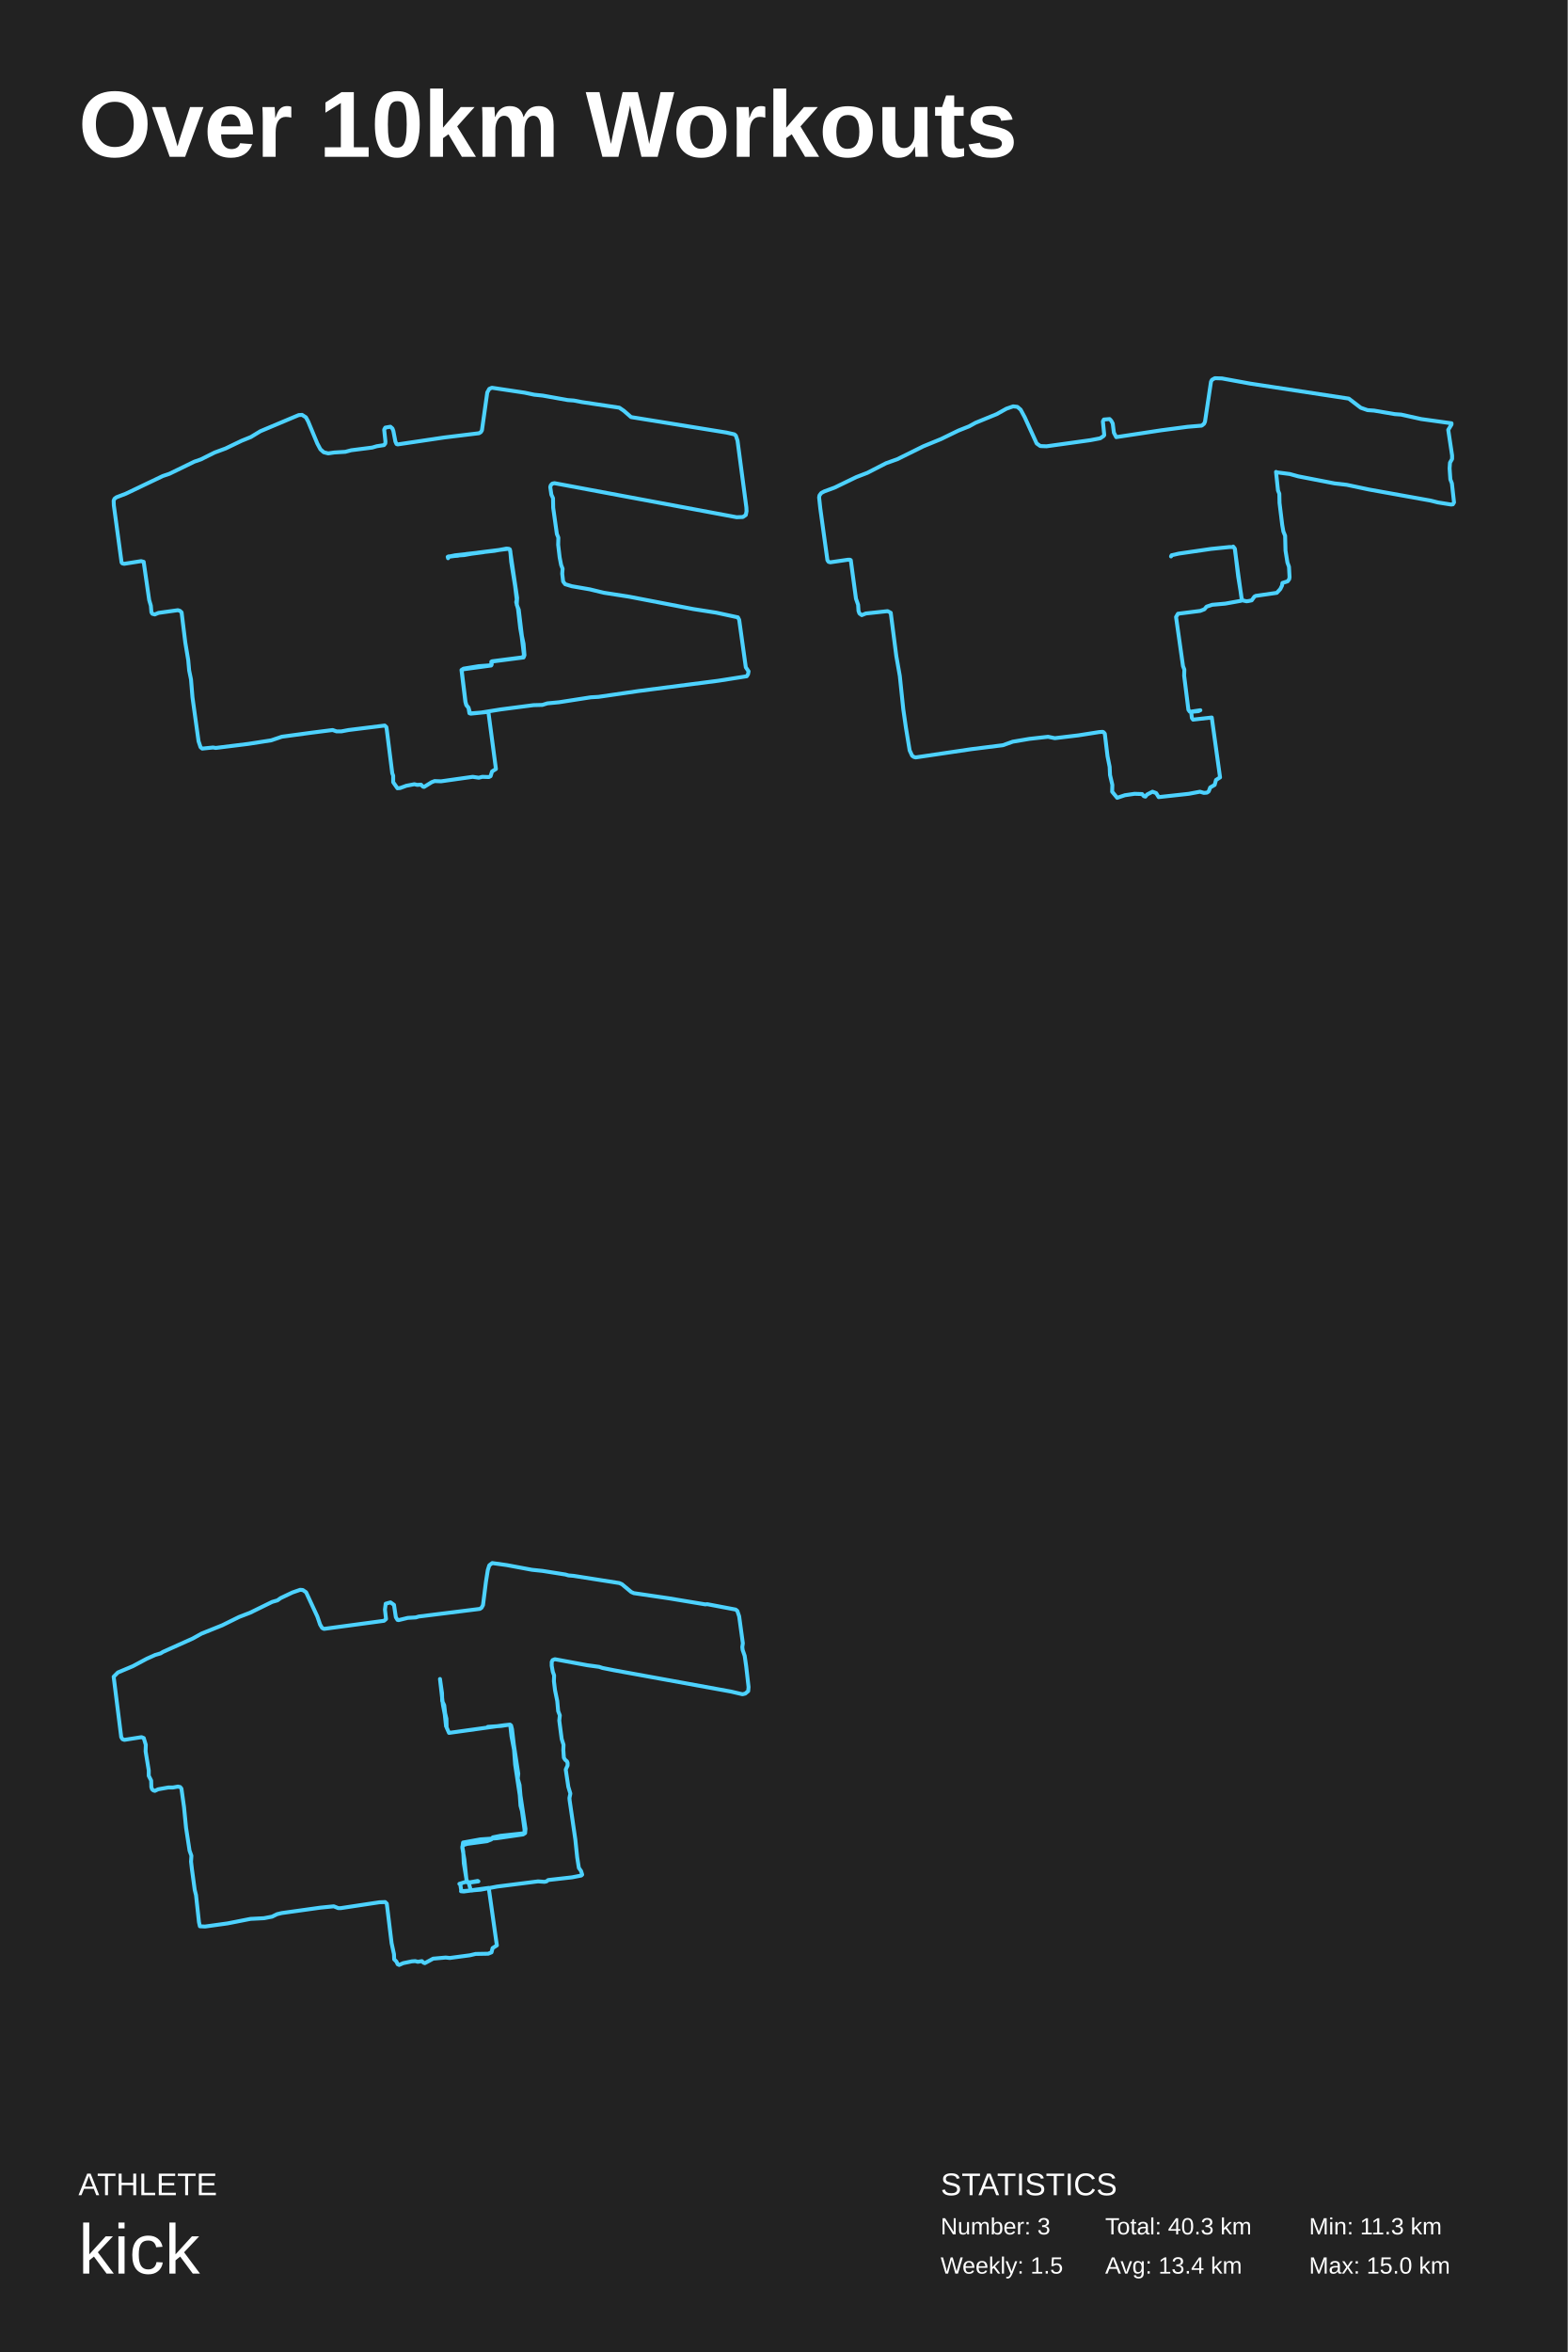
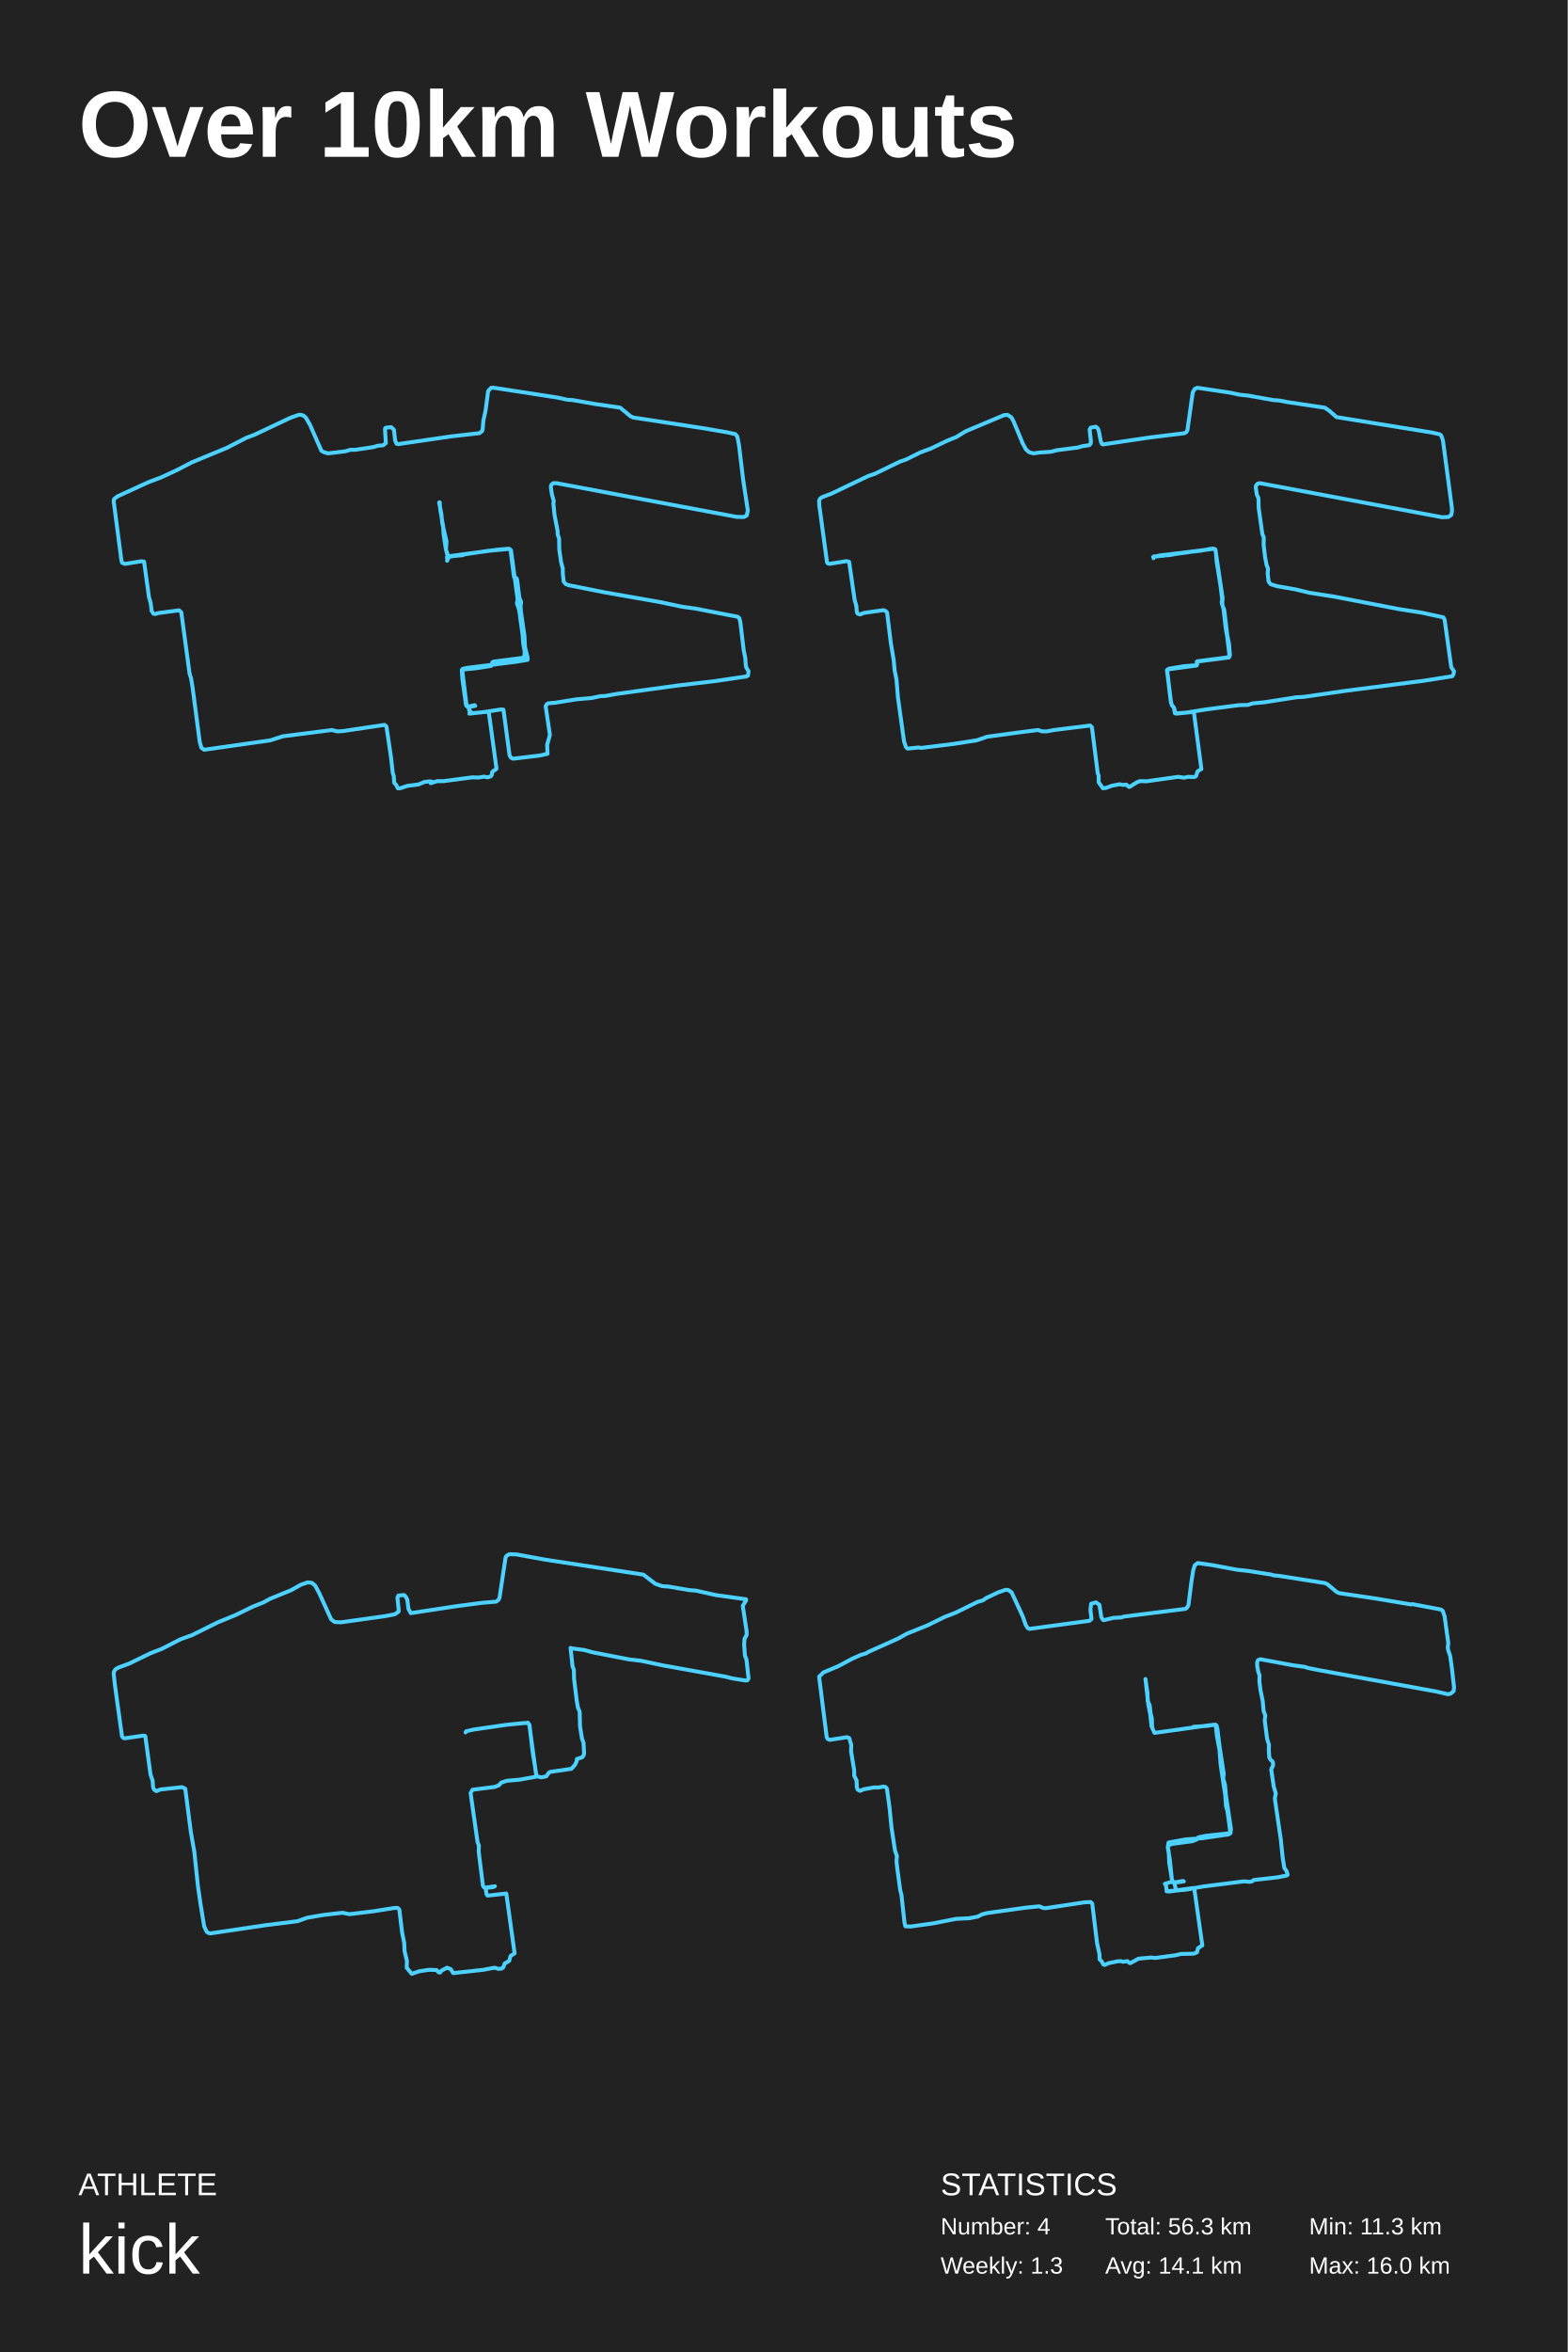
<svg xmlns="http://www.w3.org/2000/svg" baseProfile="full" height="300mm" version="1.1" viewBox="0,0,200,300" width="200mm">
  <defs />
  <rect fill="#222222" height="300" width="200" x="0" y="0" />
  <text fill="#FFFFFF" style="font-size:12px; font-family:Arial; font-weight:bold;" x="10" y="20">Over 10km Workouts</text>
  <text fill="#FFFFFF" style="font-size:4px; font-family:Arial" x="10" y="280">ATHLETE</text>
  <text fill="#FFFFFF" style="font-size:9px; font-family:Arial" x="10" y="290">kick</text>
  <text fill="#FFFFFF" style="font-size:4px; font-family:Arial" x="120" y="280">STATISTICS</text>
-   <text fill="#FFFFFF" style="font-size:3px; font-family:Arial" x="120" y="285">Number: 3</text>
-   <text fill="#FFFFFF" style="font-size:3px; font-family:Arial" x="120" y="290">Weekly: 1.5</text>
-   <text fill="#FFFFFF" style="font-size:3px; font-family:Arial" x="141" y="285">Total: 40.3 km</text>
-   <text fill="#FFFFFF" style="font-size:3px; font-family:Arial" x="141" y="290">Avg: 13.4 km</text>
+   <text fill="#FFFFFF" style="font-size:3px; font-family:Arial" x="120" y="285">Number: 4</text>
+   <text fill="#FFFFFF" style="font-size:3px; font-family:Arial" x="120" y="290">Weekly: 1.3</text>
+   <text fill="#FFFFFF" style="font-size:3px; font-family:Arial" x="141" y="285">Total: 56.3 km</text>
+   <text fill="#FFFFFF" style="font-size:3px; font-family:Arial" x="141" y="290">Avg: 14.1 km</text>
  <text fill="#FFFFFF" style="font-size:3px; font-family:Arial" x="167" y="285">Min: 11.3 km</text>
-   <text fill="#FFFFFF" style="font-size:3px; font-family:Arial" x="167" y="290">Max: 15.0 km</text>
-   <polyline fill="none" points="57.89,70.887 59.205,70.802 60.967,70.487 64.843,70.002 65.008,70.087 65.102,70.287 65.219,71.659 65.712,74.744 65.924,76.487 65.853,76.801 66.088,77.658 66.37,80.115 66.558,81.201 66.84,83.515 66.816,83.715 66.558,83.858 62.776,84.344 62.682,84.401 62.682,84.744 62.564,84.858 61.061,84.972 59.135,85.286 58.876,85.458 59.369,89.515 59.487,89.943 59.769,90.286 59.886,90.972 60.051,91.029 62.306,90.8 63.269,98.085 62.776,98.399 62.588,98.999 62.376,99.113 61.531,99.085 61.084,99.199 60.309,99.085 56.269,99.656 55.446,99.627 55.07,99.77 54.107,100.37 53.966,100.342 53.708,100.085 53.215,100.113 52.862,100.027 51.829,100.227 51.053,100.513 50.701,100.542 50.161,99.77 50.161,98.942 50.043,98.628 49.338,93.028 49.291,92.743 49.08,92.543 44.476,93.114 43.559,93.286 42.925,93.286 42.432,93.114 39.73,93.457 35.948,93.971 34.609,94.428 31.673,94.885 27.515,95.4 27.186,95.342 25.8,95.485 25.588,95.314 25.33,94.542 24.555,88.943 24.367,86.658 24.132,85.515 24.014,84.201 23.638,81.944 23.169,78.115 22.957,77.916 22.699,77.83 20.232,78.173 19.739,78.373 19.433,78.287 19.316,78.087 19.245,77.258 19.034,76.544 18.329,71.659 18,71.573 15.839,71.916 15.604,71.859 15.51,71.744 14.523,64.459 14.5,63.859 14.617,63.602 14.852,63.43 16.05,62.973 20.772,60.716 21.618,60.43 24.789,58.887 25.612,58.602 27.397,57.716 28.783,57.202 30.803,56.23 32.001,55.744 33.223,55.001 38.109,52.944 38.532,52.916 39.026,53.23 39.307,53.744 40.482,56.573 40.881,57.316 41.304,57.687 41.868,57.83 42.643,57.716 44.053,57.63 44.805,57.43 47.483,57.087 48.07,56.916 48.986,56.773 49.151,56.573 49.174,56.316 49.01,54.801 49.151,54.544 49.62,54.459 49.808,54.43 50.067,54.659 50.184,54.973 50.443,56.316 50.584,56.63 50.724,56.687 56.668,55.802 61.108,55.259 61.343,55.116 61.484,54.887 62.165,50.058 62.423,49.601 62.752,49.458 66.934,50.087 68.155,50.344 69.236,50.458 72.431,51.03 73.206,51.087 74.24,51.287 79.009,52.001 79.596,52.401 80.512,53.201 92.681,55.173 93.691,55.402 93.879,55.573 94.09,56.202 95.218,64.716 95.242,65.202 95.148,65.687 94.772,65.944 93.973,65.973 70.74,61.63 70.458,61.687 70.27,61.887 70.199,62.116 70.34,63.087 70.552,63.545 70.575,64.773 71.045,68.116 71.233,68.573 71.209,69.487 71.397,71.087 71.585,72.059 71.773,72.544 71.726,73.173 71.844,74.173 72.102,74.516 72.948,74.773 75.25,75.173 77.012,75.601 80.301,76.116 88.452,77.687 91.365,78.144 94.137,78.744 94.302,79.058 95.148,85.115 95.5,85.629 95.43,86.001 95.265,86.258 91.647,86.829 81.452,88.143 76.354,88.886 75.367,88.943 71.327,89.572 69.823,89.715 69.189,89.914 68.061,89.943 63.88,90.486 61.39,90.886 59.98,91 59.769,90.257 59.51,89.943 59.393,89.543 58.923,85.715 58.947,85.458 59.088,85.372 62.658,84.886 62.729,84.772 62.729,84.458 62.823,84.372 66.793,83.858 66.91,83.572 66.793,82.115 66.581,81.115 66.182,77.773 65.924,77.144 65.971,76.258 65.055,70.087 64.937,70.002 64.608,69.973 63.081,70.259 59.51,70.659 58.383,70.887 57.208,70.973 57.114,71.03 57.161,71.116 57.349,71.002 61.695,70.43 58.054,70.83 57.208,71.002 57.161,71.202" stroke="#4dd2ff" stroke-linecap="round" stroke-linejoin="round" stroke-width="0.5" />
-   <polyline fill="none" points="149.396,70.973 149.47,70.823 150.381,70.614 154.494,70.015 156.858,69.775 157.375,69.775 157.548,70.015 157.966,73.549 158.336,75.825 158.41,76.454 158.311,76.634 156.316,76.993 154.642,77.143 153.927,77.383 153.657,77.712 153.115,77.922 150.283,78.281 150.036,78.7 150.923,84.96 151.095,85.409 151.071,86.188 151.612,90.531 151.785,90.77 151.957,90.8 152.893,90.71 153.139,90.591 151.957,90.77 152.056,91.579 152.204,91.789 154.592,91.519 155.651,99.156 155.134,99.485 154.962,100.114 154.395,100.444 154.198,100.953 153.977,101.103 153.583,101.133 153.09,100.983 151.662,101.252 147.82,101.672 147.5,101.162 147.032,100.983 146.342,101.342 146.121,101.612 145.924,101.552 145.702,101.282 144.741,101.252 143.51,101.432 142.525,101.761 141.885,100.983 141.909,100.114 141.614,98.856 141.564,97.808 141.294,96.461 140.949,93.585 140.801,93.406 140.678,93.346 140.235,93.376 137.575,93.795 134.57,94.155 133.708,93.975 131.319,94.244 129.201,94.604 127.945,95.053 123.882,95.562 116.814,96.61 116.592,96.55 116.37,96.401 116.05,95.712 115.582,92.867 115.238,90.471 114.794,86.218 114.351,83.702 113.637,78.161 113.243,77.952 110.46,78.251 109.943,78.461 109.647,78.251 109.524,77.922 109.475,77.143 109.204,76.364 108.539,71.452 108.44,71.392 108.194,71.392 105.928,71.722 105.707,71.662 105.559,71.452 104.648,64.833 104.5,63.455 104.549,63.185 104.771,62.886 105.165,62.676 106.47,62.197 109.253,60.849 110.657,60.31 113.046,59.082 114.474,58.573 117.799,56.925 120.065,55.997 122.281,54.918 123.636,54.379 124.448,53.93 127.157,52.822 128.389,52.133 129.251,51.833 129.792,51.893 130.211,52.252 130.728,53.211 132.255,56.566 132.723,56.895 133.511,56.925 139.102,56.146 140.358,55.907 140.801,55.607 140.875,55.487 140.702,53.75 140.826,53.511 141.564,53.451 141.761,53.66 141.958,54.02 142.106,55.188 142.402,55.757 148.115,54.888 151.514,54.439 153.312,54.289 153.607,54.05 153.73,53.78 154.494,48.688 154.617,48.448 154.986,48.239 155.898,48.269 159.493,48.928 172.078,50.845 173.605,52.013 174.467,52.312 175.304,52.372 177.939,52.822 178.752,52.881 181.313,53.451 185.18,53.99 185.18,54.14 184.761,54.828 185.254,58.093 185.254,58.543 184.983,59.022 184.934,59.741 185.032,61.149 185.229,61.658 185.5,64.084 185.352,64.324 185.131,64.354 183.431,64.084 182.471,63.844 174.639,62.437 171.807,61.838 170.256,61.658 165.626,60.759 164.542,60.46 162.917,60.25 162.818,60.31 162.793,60.19 163.04,62.556 163.212,62.976 163.237,64.144 163.581,66.959 163.729,67.798 163.951,68.337 164,70.224 164.246,71.752 164.443,72.291 164.517,73.609 164.468,73.878 164.271,74.148 163.606,74.357 163.557,74.687 163.335,75.136 162.892,75.615 160.208,76.005 160.035,76.095 159.69,76.574 159.272,76.664 159.025,76.694 158.484,76.574 158.36,76.095 157.523,69.955 157.326,69.715" stroke="#4dd2ff" stroke-linecap="round" stroke-linejoin="round" stroke-width="0.5" />
-   <polyline fill="none" points="62.233,220.259 63.929,220.145 64.895,220.001 65.107,220.116 65.249,221.434 65.579,223.182 65.72,225.073 66.309,228.97 66.403,230.316 66.592,231.004 66.921,233.382 66.921,233.669 66.78,233.841 63.859,234.156 62.869,234.356 62.704,234.614 62.139,234.844 59.594,235.187 59.147,235.331 58.982,235.56 59.099,236.19 59.17,237.651 59.547,239.944 59.806,240.144 61.031,239.972 60.937,239.915 59.971,240.087 59.335,240.058 58.605,240.287 58.793,240.259 58.746,240.517 58.84,241.09 58.958,241.233 59.194,241.233 62.351,240.803 63.387,248.138 62.846,248.481 62.704,249.026 62.28,249.198 60.678,249.226 59.948,249.398 57.38,249.742 56.861,249.685 55.259,249.828 54.199,250.401 54.034,250.344 53.822,250.143 53.304,250.229 52.974,250.143 52.55,250.172 51.442,250.401 50.924,250.63 50.736,250.544 50.571,250.201 50.288,249.914 50.264,249.255 49.958,247.851 49.346,242.809 49.134,242.608 48.403,242.637 43.479,243.382 43.149,243.382 42.584,243.152 40.864,243.324 35.94,244.012 35.351,244.155 34.715,244.47 33.654,244.671 31.958,244.757 29.037,245.33 26.162,245.731 25.503,245.702 25.385,245.187 25.008,241.72 24.843,241.061 24.49,238.454 24.372,237.451 24.419,236.706 24.183,236.047 23.736,233.124 23.476,230.488 23.147,228.139 22.982,227.938 22.699,227.881 22.063,227.996 21.474,227.996 20.178,228.225 19.754,228.425 19.565,228.368 19.401,228.225 19.306,227.938 19.283,227.107 18.976,226.506 18.976,225.818 18.576,223.382 18.599,222.552 18.34,221.692 18.058,221.577 15.866,221.921 15.631,221.835 15.466,221.577 14.5,213.869 15.042,213.325 16.95,212.523 18.717,211.577 19.801,211.09 20.484,210.889 20.814,210.689 24.584,208.998 25.715,208.368 28.353,207.307 30.497,206.247 31.911,205.703 34.715,204.327 35.398,204.127 35.798,203.84 37.306,203.124 38.296,202.78 38.626,202.808 39.05,203.095 40.487,206.19 40.84,207.221 41.099,207.651 41.335,207.766 48.992,206.734 49.251,206.505 49.11,205.302 49.204,204.556 49.817,204.385 50.264,204.7 50.5,206.276 50.712,206.62 50.853,206.648 52.031,206.362 53.045,206.304 53.421,206.19 61.22,205.216 61.432,205.072 61.62,204.728 61.997,201.748 62.233,200.258 62.421,199.656 62.798,199.37 64.636,199.628 67.864,200.229 69.23,200.373 72.128,200.831 72.529,200.946 73.188,201.003 79.008,201.92 79.338,202.063 80.539,203.066 80.869,203.21 85.346,203.869 89.987,204.642 90.223,204.614 93.851,205.302 94.063,205.473 94.298,206.161 94.77,209.6 94.699,210.087 94.746,210.459 95.005,211.204 95.194,212.523 95.5,215.187 95.453,215.703 95.076,216.018 94.723,216.104 93.262,215.761 78.301,213.038 76.864,212.752 76.44,212.609 74.955,212.408 70.785,211.634 70.503,211.749 70.385,211.978 70.385,212.465 70.526,213.239 70.691,213.697 70.668,214.442 70.809,215.589 71.092,216.964 71.209,218.253 71.421,218.798 71.351,219.457 71.657,221.807 71.893,222.552 71.869,223.239 71.94,224.213 72.105,224.471 72.34,224.672 72.411,224.872 72.411,225.188 72.175,225.703 72.505,227.91 72.764,228.769 72.647,229.342 72.67,229.629 73.401,234.643 73.636,236.906 73.848,238.253 74.131,238.654 74.272,239.113 74.154,239.227 72.976,239.456 69.937,239.8 69.725,239.972 69.466,240.029 68.641,239.972 63.435,240.631 61.314,241.032 58.817,241.233 59.17,241.261 60.702,241.061 60.16,241.147 60.042,241.061 59.83,240.259 59.618,240.029 59.5,239.686 59.241,237.164 58.982,235.674 59.076,235.015 61.291,234.614 63.364,234.471 66.733,233.984 66.992,233.812 67.039,233.268 66.403,229.027 66.285,227.68 66.05,226.85 66.12,226.248 65.555,222.552 65.319,220.546 65.202,220.087 65.06,219.973 64.283,220.059 57.285,221.033 56.979,220.345 56.955,219.228 56.791,218.54 56.673,217.508 56.414,216.964 56.39,215.961 56.131,214.156 56.508,217.451 56.743,218.683 56.908,220.202" stroke="#4dd2ff" stroke-linecap="round" stroke-linejoin="round" stroke-width="0.5" />
+   <text fill="#FFFFFF" style="font-size:3px; font-family:Arial" x="167" y="290">Max: 16.0 km</text>
+   <polyline fill="none" points="57.034,71.527 57.222,71.127 57.41,70.984 62.207,70.269 64.981,70.012 65.146,70.24 65.569,73.586 65.898,73.757 65.969,73.929 66.251,76.217 66.486,76.789 66.415,77.246 66.462,78.047 66.909,81.106 66.98,82.536 67.309,83.88 67.309,84.166 65.733,84.423 59.526,85.195 59.032,85.31 58.915,85.453 58.985,86.596 59.456,89.942 59.55,90.085 59.714,90.142 60.42,89.97 60.561,89.942 60.631,90.028 59.832,90.171 59.808,90.399 59.973,91 62.277,90.771 62.371,90.943 63.335,97.976 63.312,98.091 62.818,98.434 62.724,98.891 62.583,99.034 62.207,99.149 61.76,99.063 61.031,99.177 60.279,99.149 56.587,99.635 55.788,99.635 54.941,99.892 55.082,99.692 54.753,99.663 54.118,99.749 53.366,100.064 51.979,100.235 51.038,100.55 50.756,100.55 50.544,100.121 50.286,99.835 50.239,99.006 50.098,98.548 49.886,96.604 49.322,92.801 49.298,92.658 49.063,92.458 43.679,93.259 43.02,93.287 42.339,93.116 36.084,93.916 34.485,94.431 26.045,95.632 25.692,95.374 25.48,94.631 24.587,87.826 24.375,86.511 24.187,85.939 23.129,78.104 22.847,77.847 20.237,78.19 19.767,78.333 19.579,78.275 19.344,77.932 19.226,76.932 19.014,76.217 18.38,71.641 18.074,71.584 15.934,71.927 15.582,71.784 15.488,71.498 14.618,64.807 14.5,63.949 14.547,63.663 14.97,63.32 18.967,61.49 20.637,60.861 22.659,59.917 24.469,58.973 28.96,57.115 31.452,55.828 32.463,55.456 37.001,53.311 38.106,52.911 38.436,52.911 38.788,53.054 39.047,53.311 39.541,54.169 40.998,57.486 41.281,57.658 41.845,57.829 44.008,57.572 44.713,57.372 45.325,57.372 47.629,57.029 48.193,56.857 48.875,56.8 49.228,56.514 49.11,54.712 49.181,54.569 49.345,54.541 49.91,54.484 50.262,54.827 50.403,56.171 50.591,56.6 50.733,56.657 57.598,55.656 61.148,55.256 61.501,54.998 61.572,54.798 61.666,53.654 61.948,52.367 62.277,49.879 62.63,49.479 62.935,49.45 71.118,50.709 72.411,50.995 73.022,51.023 75.773,51.509 79.112,51.996 80.429,53.082 80.781,53.254 89.763,54.627 92.749,55.141 93.807,55.37 94.066,55.685 94.277,56.771 94.818,61.261 95.406,65.122 95.265,65.751 94.889,65.951 93.948,65.922 71.024,61.633 70.577,61.633 70.342,61.833 70.271,62.09 70.412,63.063 70.647,63.892 70.6,64.235 70.742,65.665 71.141,67.752 71.141,68.124 71.329,68.725 71.353,70.126 71.588,71.727 71.8,72.528 71.8,73.157 71.917,74.186 72.176,74.501 72.552,74.644 77.16,75.559 84.167,76.789 87.012,77.389 88.681,77.618 94.136,78.676 94.301,78.819 94.442,79.305 94.889,83.022 95.077,83.909 95.147,84.881 95.218,85.167 95.5,85.624 95.429,86.167 95.218,86.282 91.15,86.882 86.33,87.454 78.642,88.512 77.254,88.769 76.573,88.798 75.515,89.027 73.539,89.198 70.883,89.627 69.919,89.713 69.754,89.827 69.613,90.085 70.154,93.745 69.801,95.003 69.848,96.146 68.813,96.375 65.451,96.775 65.169,96.632 65.004,96.318 64.229,90.514 63.946,90.485 61.713,90.828 59.879,91.028 60.09,90.828 59.973,90.742 59.785,90.256 59.503,89.827 58.985,85.596 59.056,85.453 59.173,85.395 60.843,85.224 62.653,84.938 62.818,84.766 62.794,84.509 62.935,84.395 66.697,83.909 66.909,83.68 66.933,83.079 66.744,82.05 66.674,81.021 66.227,77.761 65.945,76.96 66.039,76.445 65.193,70.183 64.934,69.983 63.617,70.097 57.198,70.955 56.893,70.126 56.963,69.039 56.422,66.752 56.305,65.522 56.023,64.092 56.093,64.064 56.164,64.979 56.54,67.181 56.587,68.096 56.869,69.983 57.128,71.041 58.844,70.784 59.056,70.812 57.128,70.984 57.034,71.041 57.034,71.213 57.41,71.012" stroke="#4dd2ff" stroke-linecap="round" stroke-linejoin="round" stroke-width="0.5" />
+   <polyline fill="none" points="147.89,70.887 149.205,70.802 150.967,70.487 154.843,70.002 155.008,70.087 155.102,70.287 155.219,71.659 155.712,74.744 155.924,76.487 155.853,76.801 156.088,77.658 156.37,80.115 156.558,81.201 156.84,83.515 156.816,83.715 156.558,83.858 152.776,84.344 152.682,84.401 152.682,84.744 152.564,84.858 151.061,84.972 149.135,85.286 148.876,85.458 149.369,89.515 149.487,89.943 149.769,90.286 149.886,90.972 150.051,91.029 152.306,90.8 153.269,98.085 152.776,98.399 152.588,98.999 152.376,99.113 151.531,99.085 151.084,99.199 150.309,99.085 146.269,99.656 145.446,99.627 145.07,99.77 144.107,100.37 143.966,100.342 143.708,100.085 143.215,100.113 142.862,100.027 141.829,100.227 141.053,100.513 140.701,100.542 140.161,99.77 140.161,98.942 140.043,98.628 139.338,93.028 139.291,92.743 139.08,92.543 134.476,93.114 133.559,93.286 132.925,93.286 132.432,93.114 129.73,93.457 125.948,93.971 124.609,94.428 121.673,94.885 117.515,95.4 117.186,95.342 115.8,95.485 115.588,95.314 115.33,94.542 114.555,88.943 114.367,86.658 114.132,85.515 114.014,84.201 113.638,81.944 113.169,78.115 112.957,77.916 112.699,77.83 110.232,78.173 109.739,78.373 109.433,78.287 109.316,78.087 109.245,77.258 109.034,76.544 108.329,71.659 108,71.573 105.839,71.916 105.604,71.859 105.51,71.744 104.523,64.459 104.5,63.859 104.617,63.602 104.852,63.43 106.05,62.973 110.772,60.716 111.618,60.43 114.789,58.887 115.612,58.602 117.397,57.716 118.783,57.202 120.803,56.23 122.001,55.744 123.223,55.001 128.109,52.944 128.532,52.916 129.026,53.23 129.307,53.744 130.482,56.573 130.881,57.316 131.304,57.687 131.868,57.83 132.643,57.716 134.053,57.63 134.805,57.43 137.483,57.087 138.07,56.916 138.986,56.773 139.151,56.573 139.174,56.316 139.01,54.801 139.151,54.544 139.62,54.459 139.808,54.43 140.067,54.659 140.184,54.973 140.443,56.316 140.584,56.63 140.724,56.687 146.668,55.802 151.108,55.259 151.343,55.116 151.484,54.887 152.165,50.058 152.423,49.601 152.752,49.458 156.934,50.087 158.155,50.344 159.236,50.458 162.431,51.03 163.206,51.087 164.24,51.287 169.009,52.001 169.596,52.401 170.512,53.201 182.681,55.173 183.691,55.402 183.879,55.573 184.09,56.202 185.218,64.716 185.242,65.202 185.148,65.687 184.772,65.944 183.973,65.973 160.74,61.63 160.458,61.687 160.27,61.887 160.199,62.116 160.34,63.087 160.552,63.545 160.575,64.773 161.045,68.116 161.233,68.573 161.209,69.487 161.397,71.087 161.585,72.059 161.773,72.544 161.726,73.173 161.844,74.173 162.102,74.516 162.948,74.773 165.25,75.173 167.012,75.601 170.301,76.116 178.452,77.687 181.365,78.144 184.137,78.744 184.302,79.058 185.148,85.115 185.5,85.629 185.43,86.001 185.265,86.258 181.647,86.829 171.452,88.143 166.354,88.886 165.367,88.943 161.327,89.572 159.823,89.715 159.189,89.914 158.061,89.943 153.88,90.486 151.39,90.886 149.98,91 149.769,90.257 149.51,89.943 149.393,89.543 148.923,85.715 148.947,85.458 149.088,85.372 152.658,84.886 152.729,84.772 152.729,84.458 152.823,84.372 156.793,83.858 156.91,83.572 156.793,82.115 156.581,81.115 156.182,77.773 155.924,77.144 155.971,76.258 155.055,70.087 154.937,70.002 154.608,69.973 153.081,70.259 149.51,70.659 148.383,70.887 147.208,70.973 147.114,71.03 147.161,71.116 147.349,71.002 151.695,70.43 148.054,70.83 147.208,71.002 147.161,71.202" stroke="#4dd2ff" stroke-linecap="round" stroke-linejoin="round" stroke-width="0.5" />
+   <polyline fill="none" points="59.396,220.973 59.47,220.823 60.381,220.614 64.494,220.015 66.858,219.775 67.375,219.775 67.548,220.015 67.966,223.549 68.336,225.825 68.41,226.454 68.311,226.634 66.316,226.993 64.642,227.143 63.927,227.383 63.657,227.712 63.115,227.922 60.283,228.281 60.036,228.7 60.923,234.96 61.095,235.409 61.071,236.188 61.612,240.531 61.785,240.77 61.957,240.8 62.893,240.71 63.139,240.591 61.957,240.77 62.056,241.579 62.204,241.789 64.592,241.519 65.651,249.156 65.134,249.485 64.962,250.114 64.395,250.444 64.198,250.953 63.977,251.103 63.583,251.133 63.09,250.983 61.662,251.252 57.82,251.672 57.5,251.162 57.032,250.983 56.342,251.342 56.121,251.612 55.924,251.552 55.702,251.282 54.741,251.252 53.51,251.432 52.525,251.761 51.885,250.983 51.909,250.114 51.614,248.856 51.564,247.808 51.294,246.461 50.949,243.585 50.801,243.406 50.678,243.346 50.235,243.376 47.575,243.795 44.57,244.155 43.708,243.975 41.319,244.244 39.201,244.604 37.945,245.053 33.882,245.562 26.814,246.61 26.592,246.55 26.37,246.401 26.05,245.712 25.582,242.867 25.238,240.471 24.794,236.218 24.351,233.702 23.637,228.161 23.243,227.952 20.46,228.251 19.943,228.461 19.647,228.251 19.524,227.922 19.475,227.143 19.204,226.364 18.539,221.452 18.44,221.392 18.194,221.392 15.928,221.722 15.707,221.662 15.559,221.452 14.648,214.833 14.5,213.455 14.549,213.185 14.771,212.886 15.165,212.676 16.47,212.197 19.253,210.849 20.657,210.31 23.046,209.082 24.474,208.573 27.799,206.925 30.065,205.997 32.281,204.918 33.636,204.379 34.448,203.93 37.157,202.822 38.389,202.133 39.251,201.833 39.792,201.893 40.211,202.252 40.728,203.211 42.255,206.566 42.723,206.895 43.511,206.925 49.102,206.146 50.358,205.907 50.801,205.607 50.875,205.487 50.702,203.75 50.826,203.511 51.564,203.451 51.761,203.66 51.958,204.02 52.106,205.188 52.402,205.757 58.115,204.888 61.514,204.439 63.312,204.289 63.607,204.05 63.73,203.78 64.494,198.688 64.617,198.448 64.986,198.239 65.898,198.269 69.493,198.928 82.078,200.845 83.605,202.013 84.467,202.312 85.304,202.372 87.939,202.822 88.752,202.881 91.313,203.451 95.18,203.99 95.18,204.14 94.761,204.828 95.254,208.093 95.254,208.543 94.983,209.022 94.934,209.741 95.032,211.149 95.229,211.658 95.5,214.084 95.352,214.324 95.131,214.354 93.431,214.084 92.471,213.844 84.639,212.437 81.807,211.838 80.256,211.658 75.626,210.759 74.542,210.46 72.917,210.25 72.818,210.31 72.793,210.19 73.04,212.556 73.212,212.976 73.237,214.144 73.581,216.959 73.729,217.798 73.951,218.337 74,220.224 74.246,221.752 74.443,222.291 74.517,223.609 74.468,223.878 74.271,224.148 73.606,224.357 73.557,224.687 73.335,225.136 72.892,225.615 70.208,226.005 70.035,226.095 69.69,226.574 69.272,226.664 69.025,226.694 68.484,226.574 68.36,226.095 67.523,219.955 67.326,219.715" stroke="#4dd2ff" stroke-linecap="round" stroke-linejoin="round" stroke-width="0.5" />
+   <polyline fill="none" points="152.233,220.259 153.929,220.145 154.895,220.001 155.107,220.116 155.249,221.434 155.579,223.182 155.72,225.073 156.309,228.97 156.403,230.316 156.592,231.004 156.921,233.382 156.921,233.669 156.78,233.841 153.859,234.156 152.869,234.356 152.704,234.614 152.139,234.844 149.594,235.187 149.147,235.331 148.982,235.56 149.099,236.19 149.17,237.651 149.547,239.944 149.806,240.144 151.031,239.972 150.937,239.915 149.971,240.087 149.335,240.058 148.605,240.287 148.793,240.259 148.746,240.517 148.84,241.09 148.958,241.233 149.194,241.233 152.351,240.803 153.387,248.138 152.846,248.481 152.704,249.026 152.28,249.198 150.678,249.226 149.948,249.398 147.38,249.742 146.861,249.685 145.259,249.828 144.199,250.401 144.034,250.344 143.822,250.143 143.304,250.229 142.974,250.143 142.55,250.172 141.442,250.401 140.924,250.63 140.736,250.544 140.571,250.201 140.288,249.914 140.264,249.255 139.958,247.851 139.346,242.809 139.134,242.608 138.403,242.637 133.479,243.382 133.149,243.382 132.584,243.152 130.864,243.324 125.94,244.012 125.351,244.155 124.715,244.47 123.654,244.671 121.958,244.757 119.037,245.33 116.162,245.731 115.503,245.702 115.385,245.187 115.008,241.72 114.843,241.061 114.49,238.454 114.372,237.451 114.419,236.706 114.183,236.047 113.736,233.124 113.476,230.488 113.147,228.139 112.982,227.938 112.699,227.881 112.063,227.996 111.474,227.996 110.178,228.225 109.754,228.425 109.565,228.368 109.401,228.225 109.306,227.938 109.283,227.107 108.976,226.506 108.976,225.818 108.576,223.382 108.599,222.552 108.34,221.692 108.058,221.577 105.866,221.921 105.631,221.835 105.466,221.577 104.5,213.869 105.042,213.325 106.95,212.523 108.717,211.577 109.801,211.09 110.484,210.889 110.814,210.689 114.584,208.998 115.715,208.368 118.353,207.307 120.497,206.247 121.911,205.703 124.715,204.327 125.398,204.127 125.798,203.84 127.306,203.124 128.296,202.78 128.626,202.808 129.05,203.095 130.487,206.19 130.84,207.221 131.099,207.651 131.335,207.766 138.992,206.734 139.251,206.505 139.11,205.302 139.204,204.556 139.817,204.385 140.264,204.7 140.5,206.276 140.712,206.62 140.853,206.648 142.031,206.362 143.045,206.304 143.421,206.19 151.22,205.216 151.432,205.072 151.62,204.728 151.997,201.748 152.233,200.258 152.421,199.656 152.798,199.37 154.636,199.628 157.864,200.229 159.23,200.373 162.128,200.831 162.529,200.946 163.188,201.003 169.008,201.92 169.338,202.063 170.539,203.066 170.869,203.21 175.346,203.869 179.987,204.642 180.223,204.614 183.851,205.302 184.063,205.473 184.298,206.161 184.77,209.6 184.699,210.087 184.746,210.459 185.005,211.204 185.194,212.523 185.5,215.187 185.453,215.703 185.076,216.018 184.723,216.104 183.262,215.761 168.301,213.038 166.864,212.752 166.44,212.609 164.955,212.408 160.785,211.634 160.503,211.749 160.385,211.978 160.385,212.465 160.526,213.239 160.691,213.697 160.668,214.442 160.809,215.589 161.092,216.964 161.209,218.253 161.421,218.798 161.351,219.457 161.657,221.807 161.893,222.552 161.869,223.239 161.94,224.213 162.105,224.471 162.34,224.672 162.411,224.872 162.411,225.188 162.175,225.703 162.505,227.91 162.764,228.769 162.647,229.342 162.67,229.629 163.401,234.643 163.636,236.906 163.848,238.253 164.131,238.654 164.272,239.113 164.154,239.227 162.976,239.456 159.937,239.8 159.725,239.972 159.466,240.029 158.641,239.972 153.435,240.631 151.314,241.032 148.817,241.233 149.17,241.261 150.702,241.061 150.16,241.147 150.042,241.061 149.83,240.259 149.618,240.029 149.5,239.686 149.241,237.164 148.982,235.674 149.076,235.015 151.291,234.614 153.364,234.471 156.733,233.984 156.992,233.812 157.039,233.268 156.403,229.027 156.285,227.68 156.05,226.85 156.12,226.248 155.555,222.552 155.319,220.546 155.202,220.087 155.06,219.973 154.283,220.059 147.285,221.033 146.979,220.345 146.955,219.228 146.791,218.54 146.673,217.508 146.414,216.964 146.39,215.961 146.131,214.156 146.508,217.451 146.743,218.683 146.908,220.202" stroke="#4dd2ff" stroke-linecap="round" stroke-linejoin="round" stroke-width="0.5" />
</svg>
